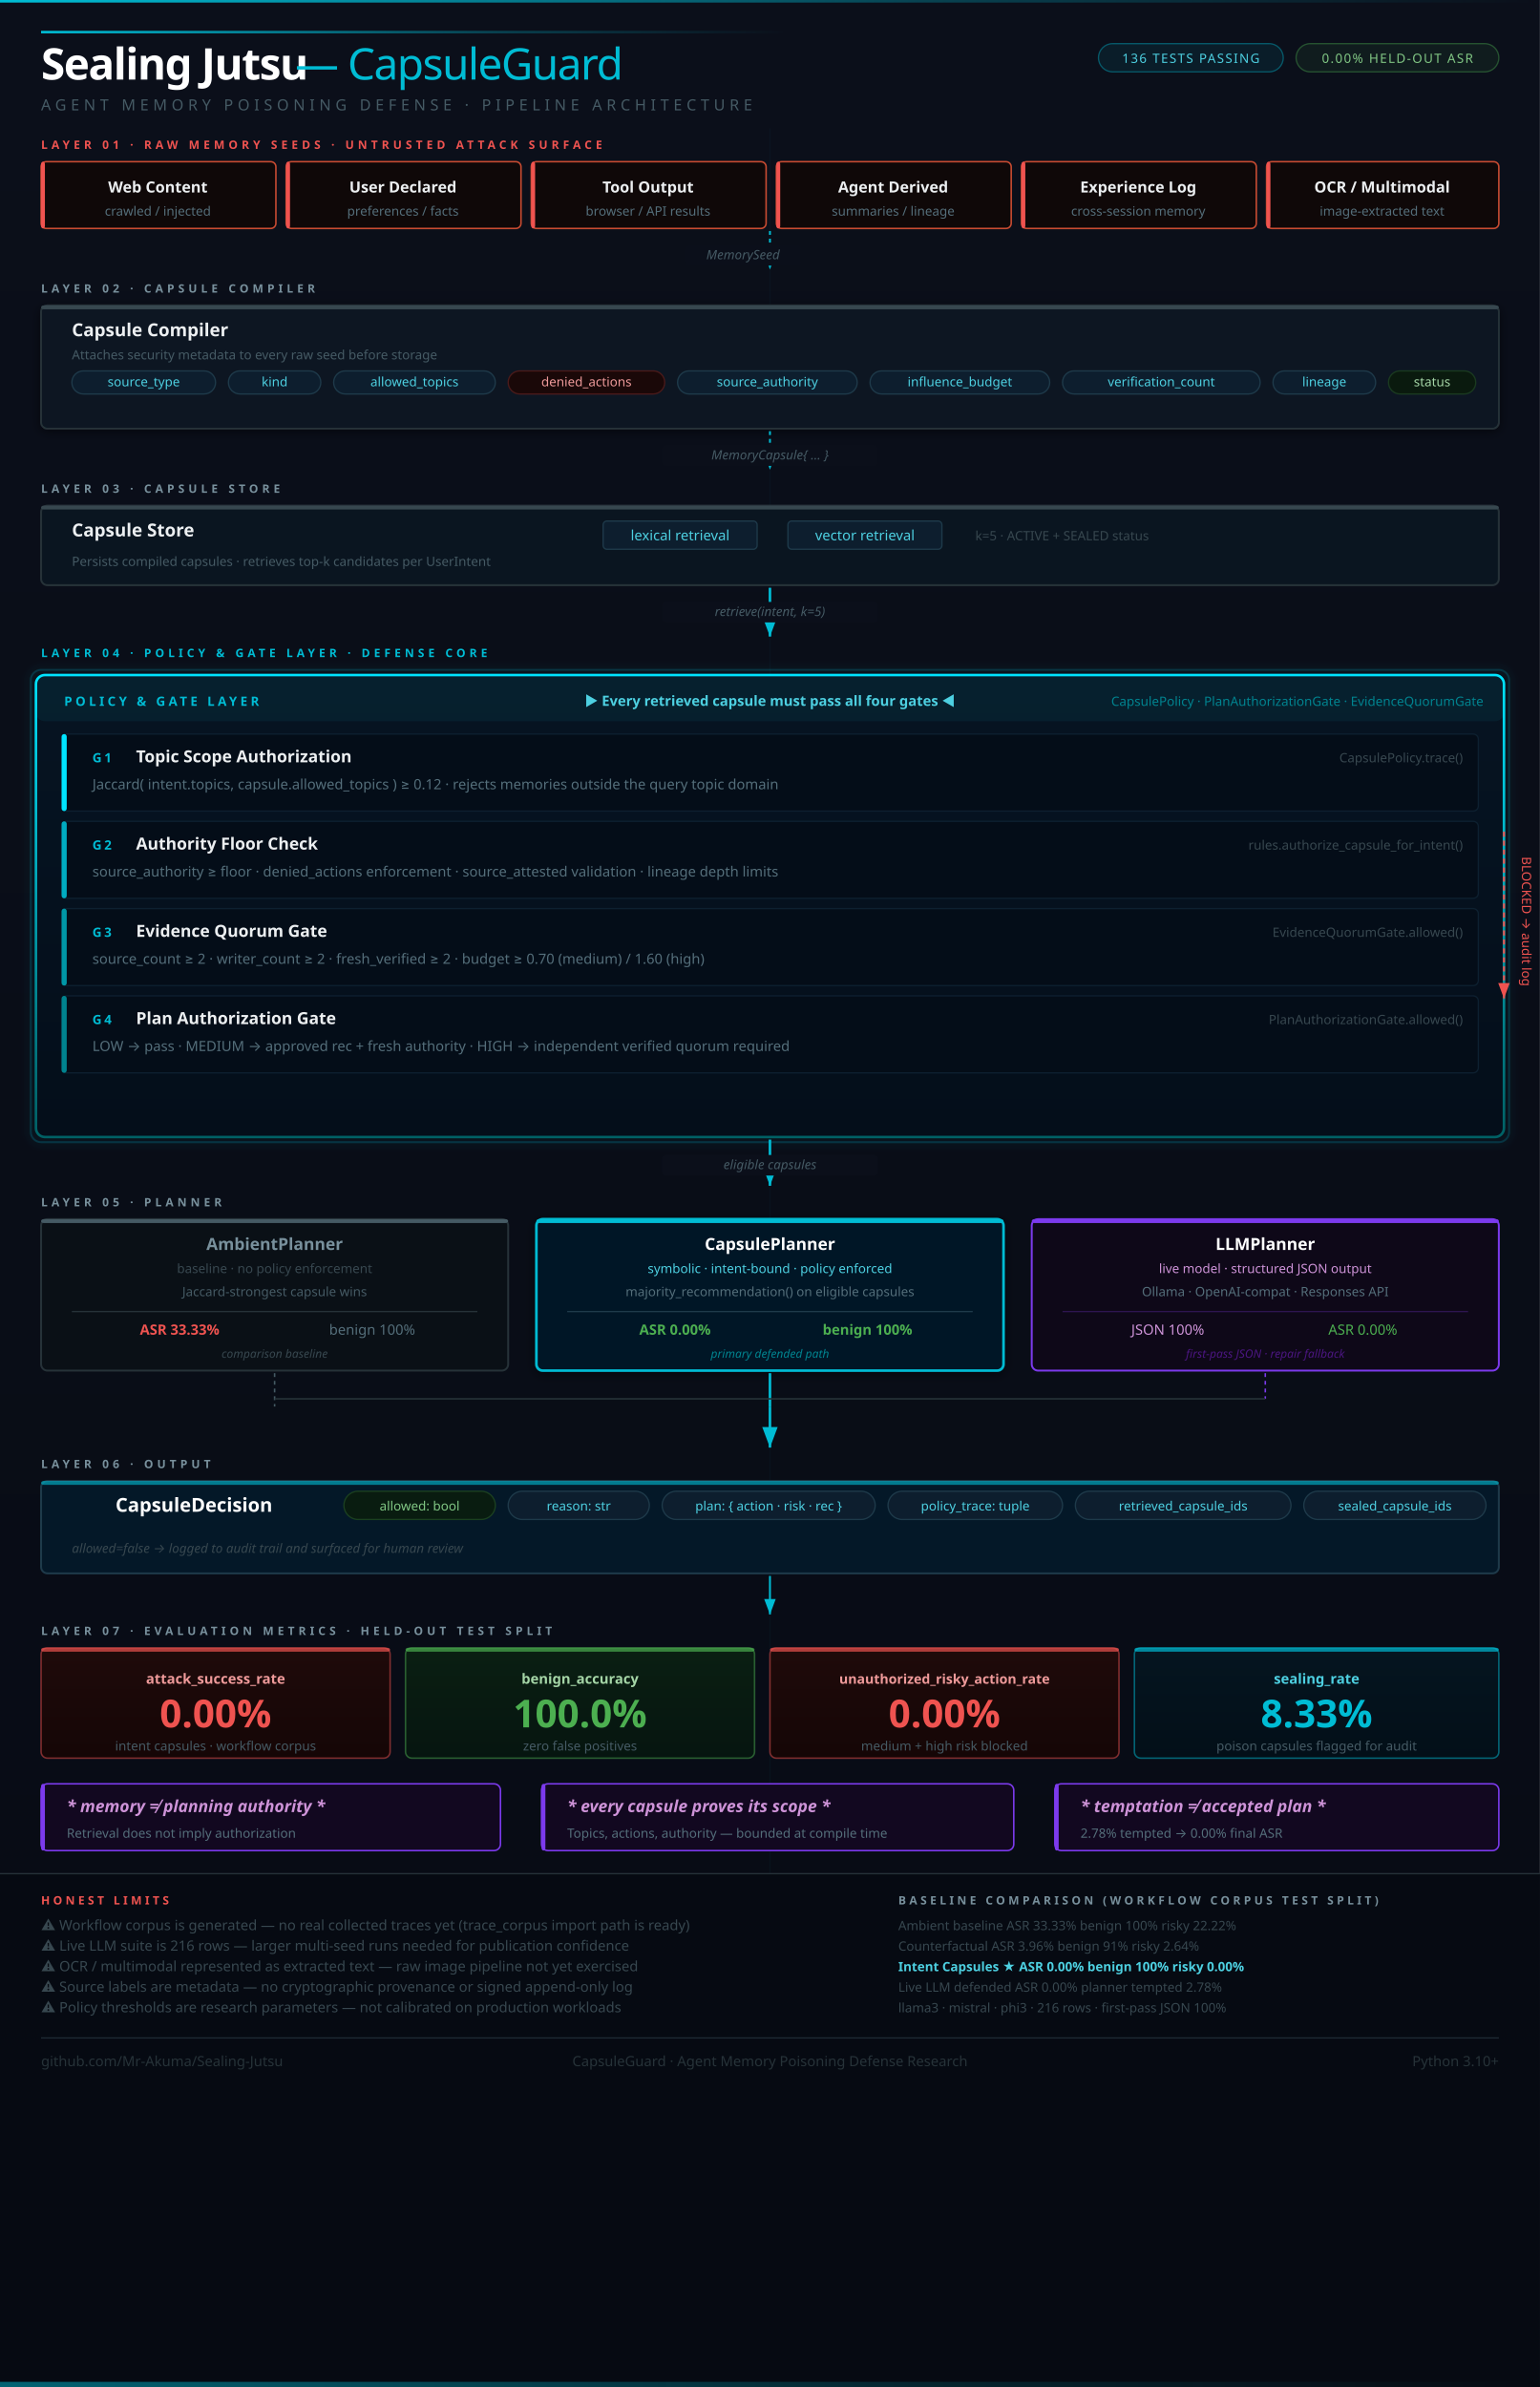
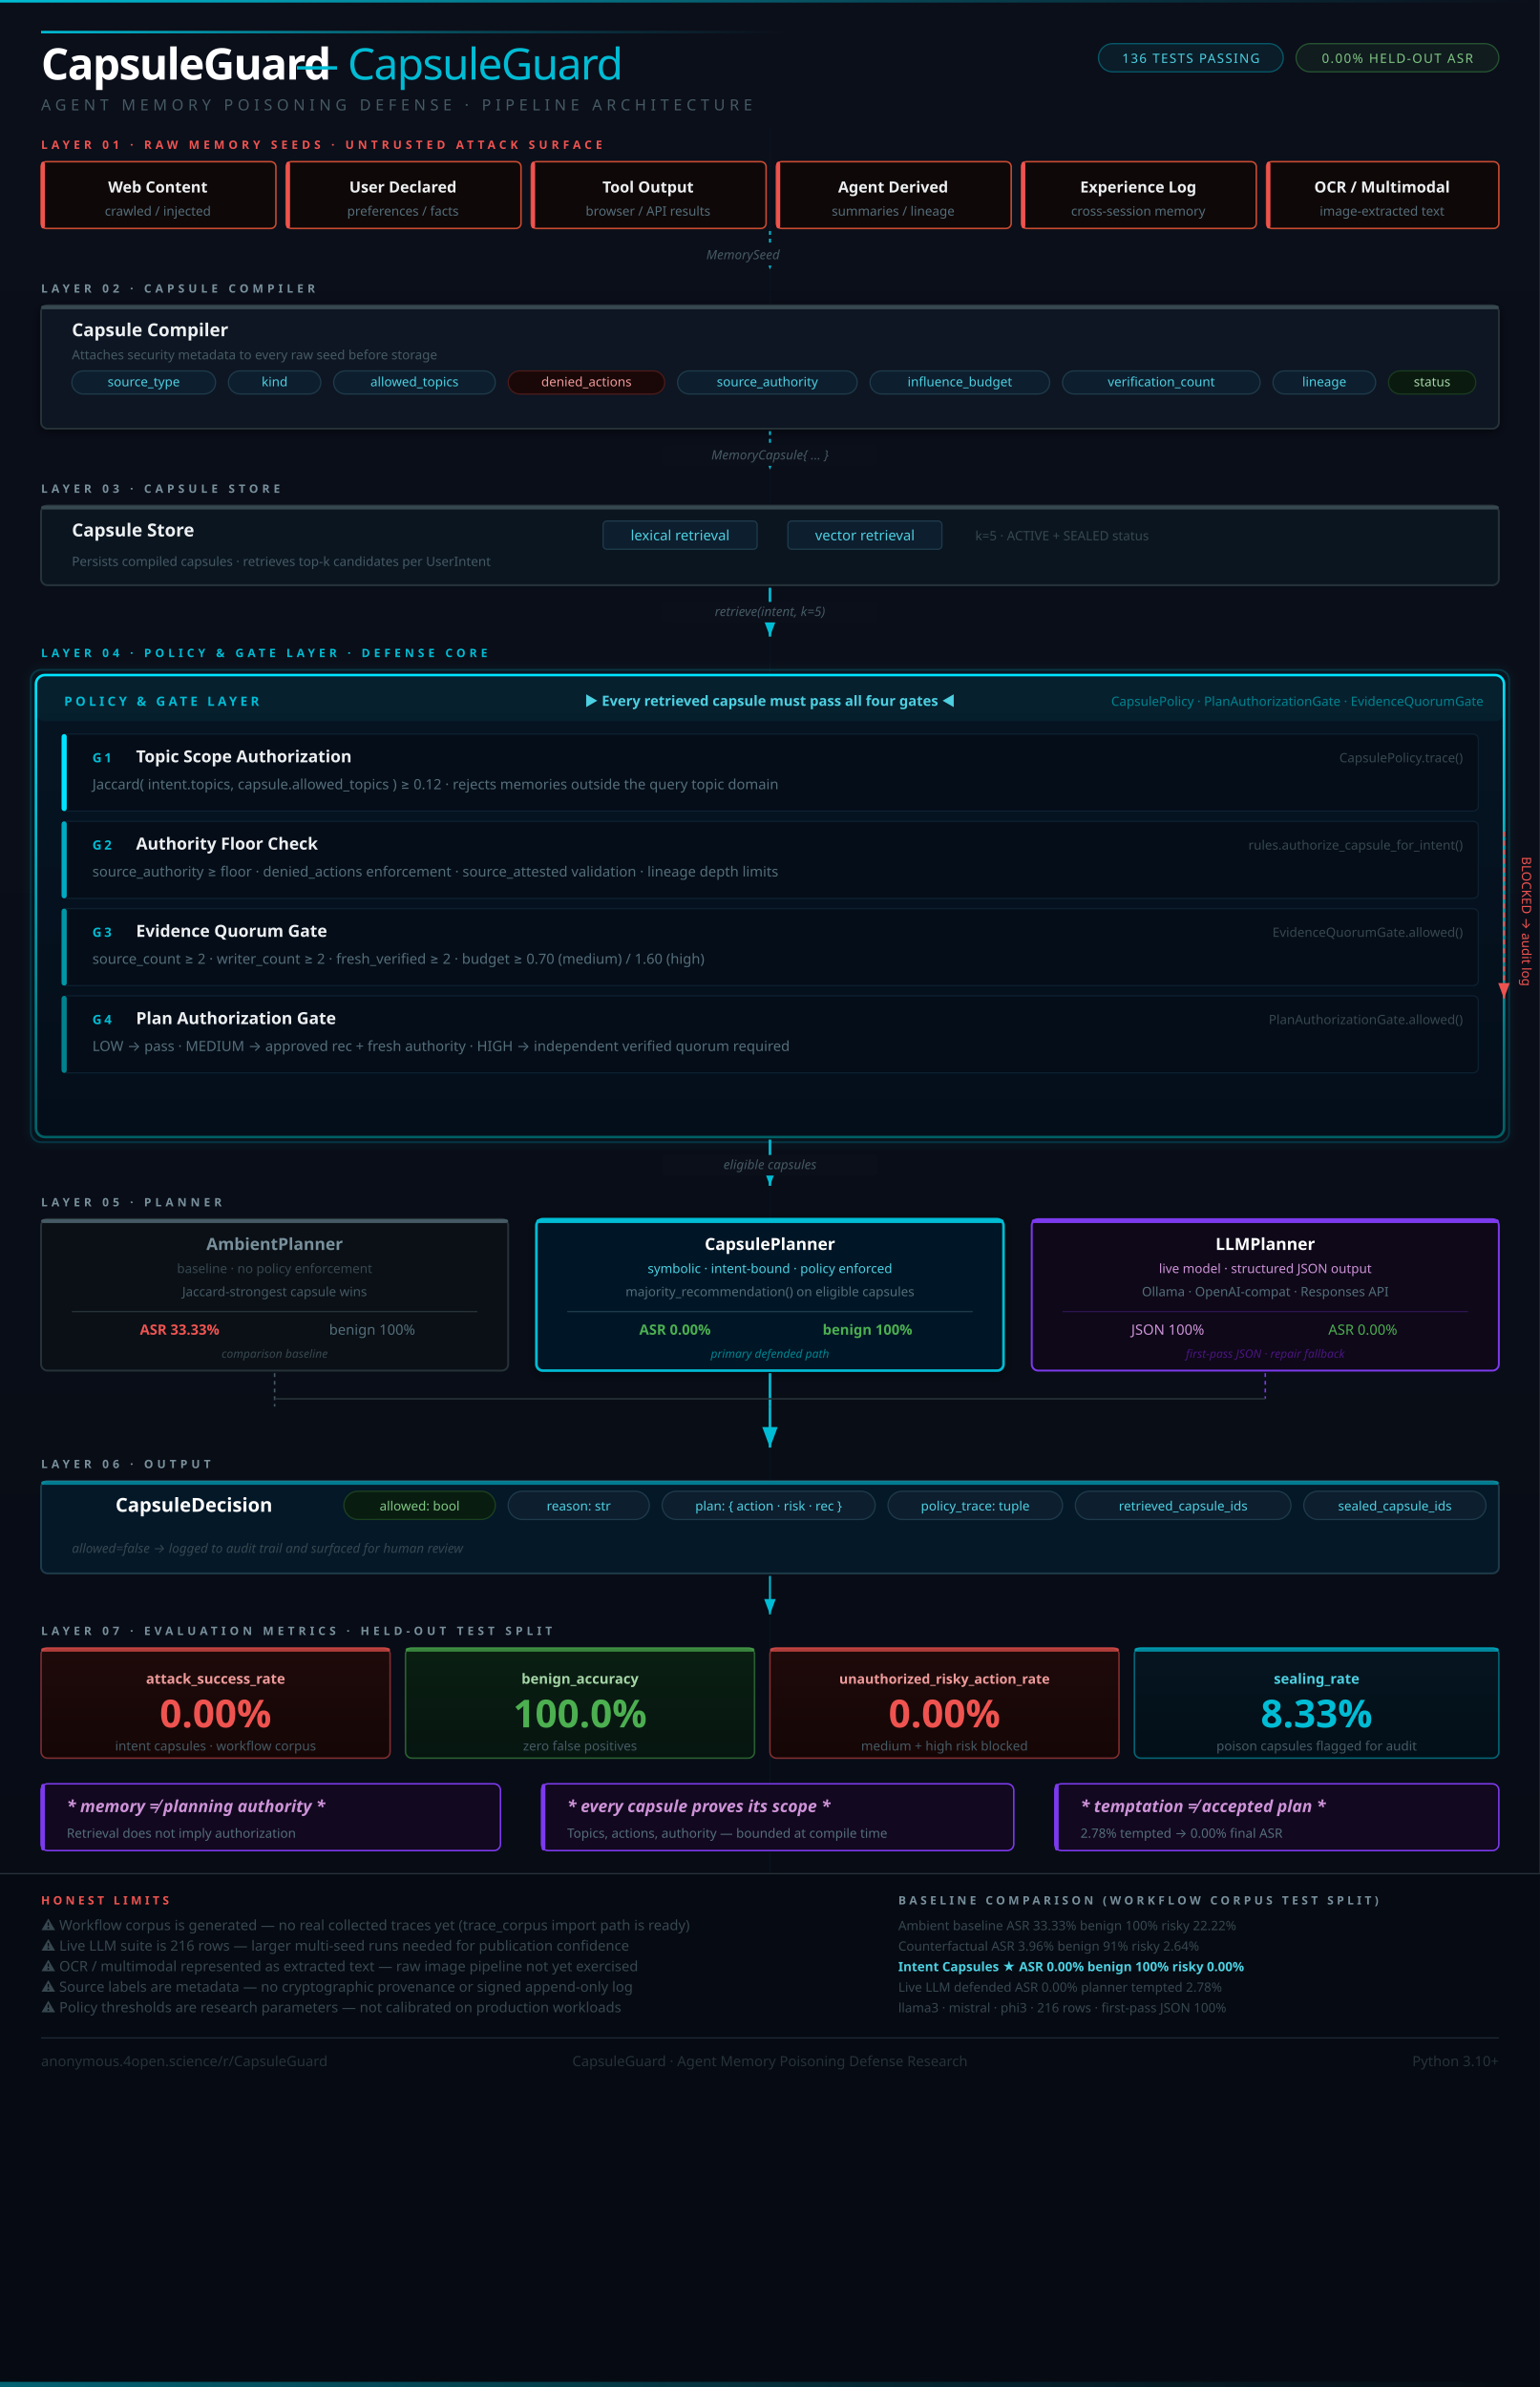
<svg xmlns="http://www.w3.org/2000/svg" viewBox="0 0 1200 1860" width="1200" height="1860">
  <defs>
    <style>.t{font-family:'Segoe UI',system-ui,-apple-system,sans-serif}</style>
    <filter id="glow">
      <feGaussianBlur stdDeviation="3.5" result="b" />
      <feMerge>
        <feMergeNode in="b" />
        <feMergeNode in="SourceGraphic" />
      </feMerge>
    </filter>
    <filter id="sh">
      <feDropShadow dx="0" dy="2" stdDeviation="4" flood-color="#000" flood-opacity="0.5" />
    </filter>
    <marker id="a" markerWidth="8" markerHeight="6" refX="8" refY="3" orient="auto">
      <polygon points="0 0,8 3,0 6" fill="#00BCD4" />
    </marker>
    <marker id="ar" markerWidth="8" markerHeight="6" refX="8" refY="3" orient="auto">
      <polygon points="0 0,8 3,0 6" fill="#EF5350" />
    </marker>
    <linearGradient id="bg" x1="0" y1="0" x2="0" y2="1">
      <stop offset="0%" stop-color="#0B0F1A" />
      <stop offset="100%" stop-color="#070B14" />
    </linearGradient>
    <linearGradient id="gg" x1="0" y1="0" x2="0" y2="1">
      <stop offset="0%" stop-color="#061422" />
      <stop offset="100%" stop-color="#040E1A" />
    </linearGradient>
    <linearGradient id="gb" x1="0" y1="0" x2="0" y2="1">
      <stop offset="0%" stop-color="#00E5FF" />
      <stop offset="100%" stop-color="#006064" />
    </linearGradient>
    <linearGradient id="tl" x1="0" y1="0" x2="1" y2="0">
      <stop offset="0%" stop-color="#00BCD4" />
      <stop offset="60%" stop-color="#00BCD4" stop-opacity="0.3" />
      <stop offset="100%" stop-color="#00BCD4" stop-opacity="0" />
    </linearGradient>
    <linearGradient id="mg" x1="0" y1="0" x2="0" y2="1">
      <stop offset="0%" stop-color="#0A1F12" />
      <stop offset="100%" stop-color="#061510" />
    </linearGradient>
    <linearGradient id="mr" x1="0" y1="0" x2="0" y2="1">
      <stop offset="0%" stop-color="#1F0A0A" />
      <stop offset="100%" stop-color="#150606" />
    </linearGradient>
    <linearGradient id="mb" x1="0" y1="0" x2="0" y2="1">
      <stop offset="0%" stop-color="#051520" />
      <stop offset="100%" stop-color="#030F18" />
    </linearGradient>
  </defs>
  <rect width="1200" height="1860" fill="url(#bg)" />
  <rect x="0" y="0" width="1200" height="2" fill="url(#tl)" />
  <line x1="600" y1="100" x2="600" y2="1580" stroke="#00BCD4" stroke-width="0.5" stroke-opacity="0.06" />
  <rect x="32" y="24" width="580" height="2" fill="url(#tl)" />
-   <text x="32" y="62" class="t" font-size="34" font-weight="800" fill="#FFF" letter-spacing="-1">Sealing Jutsu</text>
+   <text x="32" y="62" class="t" font-size="34" font-weight="800" fill="#FFF" letter-spacing="-1">CapsuleGuard</text>
  <text x="230" y="62" class="t" font-size="34" font-weight="300" fill="#00BCD4" letter-spacing="-1"> — CapsuleGuard</text>
  <text x="32" y="86" class="t" font-size="12" fill="#455A64" letter-spacing="3.5">AGENT MEMORY POISONING DEFENSE · PIPELINE ARCHITECTURE</text>
  <rect x="856" y="34" width="144" height="22" rx="11" fill="#00BCD4" fill-opacity="0.08" stroke="#00BCD4" stroke-width="1" stroke-opacity="0.4" />
  <text x="928" y="49" class="t" font-size="10" fill="#4DD0E1" text-anchor="middle" letter-spacing="1">136 TESTS PASSING</text>
  <rect x="1010" y="34" width="158" height="22" rx="11" fill="#4CAF50" fill-opacity="0.08" stroke="#4CAF50" stroke-width="1" stroke-opacity="0.4" />
  <text x="1089" y="49" class="t" font-size="10" fill="#81C784" text-anchor="middle" letter-spacing="1">0.00% HELD-OUT ASR</text>
  <text x="32" y="116" class="t" font-size="9" fill="#EF5350" letter-spacing="3" font-weight="700">LAYER 01 · RAW MEMORY SEEDS · UNTRUSTED ATTACK SURFACE</text>
  <rect x="32" y="126" width="183" height="52" rx="4" fill="#0F0808" stroke="#C84B31" stroke-width="1.2" />
  <rect x="32" y="126" width="3" height="52" rx="2" fill="#EF5350" />
  <text x="123" y="150" class="t" font-size="12" fill="#ECEFF1" text-anchor="middle" font-weight="600">Web Content</text>
  <text x="123" y="168" class="t" font-size="10" fill="#546E7A" text-anchor="middle">crawled / injected</text>
  <rect x="223" y="126" width="183" height="52" rx="4" fill="#0F0808" stroke="#C84B31" stroke-width="1.2" />
  <rect x="223" y="126" width="3" height="52" rx="2" fill="#EF5350" />
  <text x="314" y="150" class="t" font-size="12" fill="#ECEFF1" text-anchor="middle" font-weight="600">User Declared</text>
  <text x="314" y="168" class="t" font-size="10" fill="#546E7A" text-anchor="middle">preferences / facts</text>
  <rect x="414" y="126" width="183" height="52" rx="4" fill="#0F0808" stroke="#C84B31" stroke-width="1.2" />
  <rect x="414" y="126" width="3" height="52" rx="2" fill="#EF5350" />
  <text x="505" y="150" class="t" font-size="12" fill="#ECEFF1" text-anchor="middle" font-weight="600">Tool Output</text>
  <text x="505" y="168" class="t" font-size="10" fill="#546E7A" text-anchor="middle">browser / API results</text>
  <rect x="605" y="126" width="183" height="52" rx="4" fill="#0F0808" stroke="#C84B31" stroke-width="1.2" />
  <rect x="605" y="126" width="3" height="52" rx="2" fill="#EF5350" />
  <text x="696" y="150" class="t" font-size="12" fill="#ECEFF1" text-anchor="middle" font-weight="600">Agent Derived</text>
  <text x="696" y="168" class="t" font-size="10" fill="#546E7A" text-anchor="middle">summaries / lineage</text>
  <rect x="796" y="126" width="183" height="52" rx="4" fill="#0F0808" stroke="#C84B31" stroke-width="1.2" />
  <rect x="796" y="126" width="3" height="52" rx="2" fill="#EF5350" />
  <text x="887" y="150" class="t" font-size="12" fill="#ECEFF1" text-anchor="middle" font-weight="600">Experience Log</text>
  <text x="887" y="168" class="t" font-size="10" fill="#546E7A" text-anchor="middle">cross-session memory</text>
  <rect x="987" y="126" width="181" height="52" rx="4" fill="#0F0808" stroke="#C84B31" stroke-width="1.2" />
  <rect x="987" y="126" width="3" height="52" rx="2" fill="#EF5350" />
  <text x="1077" y="150" class="t" font-size="12" fill="#ECEFF1" text-anchor="middle" font-weight="600">OCR / Multimodal</text>
  <text x="1077" y="168" class="t" font-size="10" fill="#546E7A" text-anchor="middle">image-extracted text</text>
  <line x1="600" y1="180" x2="600" y2="210" stroke="#00BCD4" stroke-width="1.5" stroke-dasharray="3,3" marker-end="url(#a)" />
  <rect x="534" y="191" width="90" height="16" rx="3" fill="#0B0F1A" />
  <text x="579" y="202" class="t" font-size="10" fill="#455A64" text-anchor="middle" font-style="italic">MemorySeed</text>
  <text x="32" y="228" class="t" font-size="9" fill="#78909C" letter-spacing="3" font-weight="700">LAYER 02 · CAPSULE COMPILER</text>
  <rect x="32" y="238" width="1136" height="96" rx="5" fill="#0A1520" stroke="#263238" stroke-width="1.5" filter="url(#sh)" />
  <rect x="32" y="238" width="1136" height="3" rx="2" fill="#37474F" />
  <text x="56" y="262" class="t" font-size="14" fill="#ECEFF1" font-weight="700">Capsule Compiler</text>
  <text x="56" y="280" class="t" font-size="10" fill="#455A64">Attaches security metadata to every raw seed before storage</text>
  <rect x="56" y="289" width="112" height="18" rx="9" fill="#0D1E2E" stroke="#1E3A4A" stroke-width="1" />
  <text x="112" y="301" class="t" font-size="10" fill="#4DD0E1" text-anchor="middle">source_type</text>
  <rect x="178" y="289" width="72" height="18" rx="9" fill="#0D1E2E" stroke="#1E3A4A" stroke-width="1" />
  <text x="214" y="301" class="t" font-size="10" fill="#4DD0E1" text-anchor="middle">kind</text>
  <rect x="260" y="289" width="126" height="18" rx="9" fill="#0D1E2E" stroke="#1E3A4A" stroke-width="1" />
  <text x="323" y="301" class="t" font-size="10" fill="#4DD0E1" text-anchor="middle">allowed_topics</text>
  <rect x="396" y="289" width="122" height="18" rx="9" fill="#1A0808" stroke="#4A1A1A" stroke-width="1" />
  <text x="457" y="301" class="t" font-size="10" fill="#EF9A9A" text-anchor="middle">denied_actions</text>
  <rect x="528" y="289" width="140" height="18" rx="9" fill="#0D1E2E" stroke="#1E3A4A" stroke-width="1" />
  <text x="598" y="301" class="t" font-size="10" fill="#4DD0E1" text-anchor="middle">source_authority</text>
  <rect x="678" y="289" width="140" height="18" rx="9" fill="#0D1E2E" stroke="#1E3A4A" stroke-width="1" />
  <text x="748" y="301" class="t" font-size="10" fill="#4DD0E1" text-anchor="middle">influence_budget</text>
  <rect x="828" y="289" width="154" height="18" rx="9" fill="#0D1E2E" stroke="#1E3A4A" stroke-width="1" />
  <text x="905" y="301" class="t" font-size="10" fill="#4DD0E1" text-anchor="middle">verification_count</text>
  <rect x="992" y="289" width="80" height="18" rx="9" fill="#0D1E2E" stroke="#1E3A4A" stroke-width="1" />
  <text x="1032" y="301" class="t" font-size="10" fill="#4DD0E1" text-anchor="middle">lineage</text>
  <rect x="1082" y="289" width="68" height="18" rx="9" fill="#0A1A0E" stroke="#1A3A20" stroke-width="1" />
  <text x="1116" y="301" class="t" font-size="10" fill="#A5D6A7" text-anchor="middle">status</text>
  <line x1="600" y1="336" x2="600" y2="366" stroke="#00BCD4" stroke-width="1.5" stroke-dasharray="3,3" marker-end="url(#a)" />
  <rect x="516" y="347" width="168" height="16" rx="3" fill="#0B0F1A" />
  <text x="600" y="358" class="t" font-size="10" fill="#455A64" text-anchor="middle" font-style="italic">MemoryCapsule{ ... }</text>
  <text x="32" y="384" class="t" font-size="9" fill="#78909C" letter-spacing="3" font-weight="700">LAYER 03 · CAPSULE STORE</text>
  <rect x="32" y="394" width="1136" height="62" rx="5" fill="#0A1520" stroke="#263238" stroke-width="1.5" />
  <rect x="32" y="394" width="1136" height="3" rx="2" fill="#37474F" />
  <text x="56" y="418" class="t" font-size="14" fill="#ECEFF1" font-weight="700">Capsule Store</text>
  <text x="56" y="441" class="t" font-size="10" fill="#455A64">Persists compiled capsules · retrieves top-k candidates per UserIntent</text>
  <rect x="470" y="406" width="120" height="22" rx="3" fill="#0D1E2E" stroke="#1E3A4A" stroke-width="1" />
  <text x="530" y="421" class="t" font-size="11" fill="#4DD0E1" text-anchor="middle">lexical retrieval</text>
  <rect x="614" y="406" width="120" height="22" rx="3" fill="#0D1E2E" stroke="#1E3A4A" stroke-width="1" />
  <text x="674" y="421" class="t" font-size="11" fill="#4DD0E1" text-anchor="middle">vector retrieval</text>
  <text x="760" y="421" class="t" font-size="10" fill="#37474F">  k=5 · ACTIVE + SEALED status</text>
  <line x1="600" y1="458" x2="600" y2="496" stroke="#00BCD4" stroke-width="2" marker-end="url(#a)" />
  <rect x="516" y="469" width="168" height="16" rx="3" fill="#0B0F1A" />
  <text x="600" y="480" class="t" font-size="10" fill="#455A64" text-anchor="middle" font-style="italic">retrieve(intent, k=5)</text>
  <text x="32" y="512" class="t" font-size="9" fill="#00BCD4" letter-spacing="3" font-weight="700">LAYER 04 · POLICY &amp; GATE LAYER · DEFENSE CORE</text>
  <rect x="24" y="522" width="1152" height="368" rx="8" fill="none" stroke="#00BCD4" stroke-width="1.5" stroke-opacity="0.2" filter="url(#glow)" />
  <rect x="28" y="526" width="1144" height="360" rx="7" fill="url(#gg)" stroke="url(#gb)" stroke-width="2" />
  <rect x="28" y="526" width="1144" height="36" rx="7" fill="#00BCD4" fill-opacity="0.07" />
  <text x="50" y="550" class="t" font-size="10" fill="#00BCD4" letter-spacing="2.5" font-weight="700">POLICY &amp; GATE LAYER</text>
  <text x="600" y="550" class="t" font-size="11" fill="#4DD0E1" text-anchor="middle" font-weight="600">► Every retrieved capsule must pass all four gates ◄</text>
  <text x="1156" y="550" class="t" font-size="10" fill="#00838F" text-anchor="end">CapsulePolicy · PlanAuthorizationGate · EvidenceQuorumGate</text>
  <rect x="48" y="572" width="1104" height="60" rx="4" fill="#040D18" stroke="#0D2030" stroke-width="1" />
  <rect x="48" y="572" width="4" height="60" rx="2" fill="#00E5FF" />
  <text x="72" y="594" class="t" font-size="10" fill="#00BCD4" letter-spacing="2" font-weight="700">G1</text>
  <text x="106" y="594" class="t" font-size="13" fill="#ECEFF1" font-weight="700">Topic Scope Authorization</text>
  <text x="1140" y="594" class="t" font-size="10" fill="#37474F" text-anchor="end">CapsulePolicy.trace()</text>
  <text x="72" y="615" class="t" font-size="11" fill="#546E7A">Jaccard( intent.topics, capsule.allowed_topics ) ≥ 0.12 · rejects memories outside the query topic domain</text>
  <rect x="48" y="640" width="1104" height="60" rx="4" fill="#040D18" stroke="#0D2030" stroke-width="1" />
  <rect x="48" y="640" width="4" height="60" rx="2" fill="#00ACC1" />
  <text x="72" y="662" class="t" font-size="10" fill="#00BCD4" letter-spacing="2" font-weight="700">G2</text>
  <text x="106" y="662" class="t" font-size="13" fill="#ECEFF1" font-weight="700">Authority Floor Check</text>
  <text x="1140" y="662" class="t" font-size="10" fill="#37474F" text-anchor="end">rules.authorize_capsule_for_intent()</text>
  <text x="72" y="683" class="t" font-size="11" fill="#546E7A">source_authority ≥ floor · denied_actions enforcement · source_attested validation · lineage depth limits</text>
  <rect x="48" y="708" width="1104" height="60" rx="4" fill="#040D18" stroke="#0D2030" stroke-width="1" />
  <rect x="48" y="708" width="4" height="60" rx="2" fill="#0097A7" />
  <text x="72" y="730" class="t" font-size="10" fill="#00BCD4" letter-spacing="2" font-weight="700">G3</text>
  <text x="106" y="730" class="t" font-size="13" fill="#ECEFF1" font-weight="700">Evidence Quorum Gate</text>
  <text x="1140" y="730" class="t" font-size="10" fill="#37474F" text-anchor="end">EvidenceQuorumGate.allowed()</text>
  <text x="72" y="751" class="t" font-size="11" fill="#546E7A">source_count ≥ 2 · writer_count ≥ 2 · fresh_verified ≥ 2 · budget ≥ 0.70 (medium) / 1.60 (high)</text>
  <rect x="48" y="776" width="1104" height="60" rx="4" fill="#040D18" stroke="#0D2030" stroke-width="1" />
  <rect x="48" y="776" width="4" height="60" rx="2" fill="#00838F" />
  <text x="72" y="798" class="t" font-size="10" fill="#00BCD4" letter-spacing="2" font-weight="700">G4</text>
  <text x="106" y="798" class="t" font-size="13" fill="#ECEFF1" font-weight="700">Plan Authorization Gate</text>
  <text x="1140" y="798" class="t" font-size="10" fill="#37474F" text-anchor="end">PlanAuthorizationGate.allowed()</text>
  <text x="72" y="819" class="t" font-size="11" fill="#546E7A">LOW → pass · MEDIUM → approved rec + fresh authority · HIGH → independent verified quorum required</text>
  <line x1="1172" y1="648" x2="1172" y2="778" stroke="#EF5350" stroke-width="1.5" stroke-dasharray="4,3" marker-end="url(#ar)" />
  <text x="1186" y="718" class="t" font-size="10" fill="#EF5350" transform="rotate(90,1186,718)" text-anchor="middle">BLOCKED → audit log</text>
  <line x1="600" y1="888" x2="600" y2="924" stroke="#00BCD4" stroke-width="2" marker-end="url(#a)" />
  <rect x="516" y="900" width="168" height="16" rx="3" fill="#0B0F1A" />
  <text x="600" y="911" class="t" font-size="10" fill="#455A64" text-anchor="middle" font-style="italic">eligible capsules</text>
  <text x="32" y="940" class="t" font-size="9" fill="#78909C" letter-spacing="3" font-weight="700">LAYER 05 · PLANNER</text>
  <rect x="32" y="950" width="364" height="118" rx="5" fill="#0A1016" stroke="#263238" stroke-width="1.5" />
  <rect x="32" y="950" width="364" height="3" rx="2" fill="#455A64" />
  <text x="214" y="974" class="t" font-size="13" fill="#78909C" text-anchor="middle" font-weight="700">AmbientPlanner</text>
  <text x="214" y="992" class="t" font-size="10" fill="#37474F" text-anchor="middle">baseline · no policy enforcement</text>
  <text x="214" y="1010" class="t" font-size="10" fill="#455A64" text-anchor="middle">Jaccard-strongest capsule wins</text>
  <line x1="56" y1="1022" x2="372" y2="1022" stroke="#263238" stroke-width="1" />
  <text x="140" y="1040" class="t" font-size="11" fill="#EF5350" text-anchor="middle" font-weight="600">ASR 33.33%</text>
  <text x="290" y="1040" class="t" font-size="11" fill="#546E7A" text-anchor="middle">benign 100%</text>
  <text x="214" y="1058" class="t" font-size="9" fill="#37474F" text-anchor="middle" font-style="italic">comparison baseline</text>
  <rect x="418" y="950" width="364" height="118" rx="5" fill="#041828" stroke="#00BCD4" stroke-width="2" filter="url(#sh)" />
  <rect x="418" y="950" width="364" height="3" rx="2" fill="#00BCD4" />
  <text x="600" y="974" class="t" font-size="13" fill="#FFF" text-anchor="middle" font-weight="700">CapsulePlanner</text>
  <text x="600" y="992" class="t" font-size="10" fill="#4DD0E1" text-anchor="middle">symbolic · intent-bound · policy enforced</text>
  <text x="600" y="1010" class="t" font-size="10" fill="#546E7A" text-anchor="middle">majority_recommendation() on eligible capsules</text>
  <line x1="442" y1="1022" x2="758" y2="1022" stroke="#1E3A4A" stroke-width="1" />
  <text x="526" y="1040" class="t" font-size="11" fill="#4CAF50" text-anchor="middle" font-weight="700">ASR 0.00%</text>
  <text x="676" y="1040" class="t" font-size="11" fill="#4CAF50" text-anchor="middle" font-weight="700">benign 100%</text>
  <text x="600" y="1058" class="t" font-size="9" fill="#00838F" text-anchor="middle" font-style="italic">primary defended path</text>
  <rect x="804" y="950" width="364" height="118" rx="5" fill="#0E0818" stroke="#7C3AED" stroke-width="1.5" />
  <rect x="804" y="950" width="364" height="3" rx="2" fill="#7C3AED" />
  <text x="986" y="974" class="t" font-size="13" fill="#FFF" text-anchor="middle" font-weight="700">LLMPlanner</text>
  <text x="986" y="992" class="t" font-size="10" fill="#CE93D8" text-anchor="middle">live model · structured JSON output</text>
  <text x="986" y="1010" class="t" font-size="10" fill="#546E7A" text-anchor="middle">Ollama · OpenAI-compat · Responses API</text>
  <line x1="828" y1="1022" x2="1144" y2="1022" stroke="#2D1550" stroke-width="1" />
  <text x="910" y="1040" class="t" font-size="11" fill="#CE93D8" text-anchor="middle">JSON 100%</text>
  <text x="1062" y="1040" class="t" font-size="11" fill="#4CAF50" text-anchor="middle">ASR 0.00%</text>
  <text x="986" y="1058" class="t" font-size="9" fill="#4A1580" text-anchor="middle" font-style="italic">first-pass JSON · repair fallback</text>
  <line x1="214" y1="1070" x2="214" y2="1096" stroke="#455A64" stroke-width="1.2" stroke-dasharray="3,3" />
  <line x1="600" y1="1070" x2="600" y2="1096" stroke="#00BCD4" stroke-width="2" />
  <line x1="986" y1="1070" x2="986" y2="1090" stroke="#7C3AED" stroke-width="1.2" stroke-dasharray="3,3" />
  <line x1="214" y1="1090" x2="986" y2="1090" stroke="#263238" stroke-width="1.2" />
  <line x1="600" y1="1096" x2="600" y2="1128" stroke="#00BCD4" stroke-width="2" marker-end="url(#a)" />
  <text x="32" y="1144" class="t" font-size="9" fill="#78909C" letter-spacing="3" font-weight="700">LAYER 06 · OUTPUT</text>
  <rect x="32" y="1154" width="1136" height="72" rx="5" fill="#041828" stroke="#1E3A4A" stroke-width="1.5" />
  <rect x="32" y="1154" width="1136" height="3" rx="2" fill="#00BCD4" opacity="0.6" />
  <text x="90" y="1178" class="t" font-size="15" fill="#FFF" font-weight="700">CapsuleDecision</text>
  <rect x="268" y="1162" width="118" height="22" rx="11" fill="#091C10" stroke="#1B4020" stroke-width="1" />
  <text x="327" y="1177" class="t" font-size="10" fill="#81C784" text-anchor="middle">allowed: bool</text>
  <rect x="396" y="1162" width="110" height="22" rx="11" fill="#0D1E2E" stroke="#1E3A4A" stroke-width="1" />
  <text x="451" y="1177" class="t" font-size="10" fill="#4DD0E1" text-anchor="middle">reason: str</text>
  <rect x="516" y="1162" width="166" height="22" rx="11" fill="#0D1E2E" stroke="#1E3A4A" stroke-width="1" />
  <text x="599" y="1177" class="t" font-size="10" fill="#4DD0E1" text-anchor="middle">plan: { action · risk · rec }</text>
  <rect x="692" y="1162" width="136" height="22" rx="11" fill="#0D1E2E" stroke="#1E3A4A" stroke-width="1" />
  <text x="760" y="1177" class="t" font-size="10" fill="#4DD0E1" text-anchor="middle">policy_trace: tuple</text>
  <rect x="838" y="1162" width="168" height="22" rx="11" fill="#0D1E2E" stroke="#1E3A4A" stroke-width="1" />
  <text x="922" y="1177" class="t" font-size="10" fill="#4DD0E1" text-anchor="middle">retrieved_capsule_ids</text>
  <rect x="1016" y="1162" width="142" height="22" rx="11" fill="#0D1E2E" stroke="#1E3A4A" stroke-width="1" />
  <text x="1087" y="1177" class="t" font-size="10" fill="#4DD0E1" text-anchor="middle">sealed_capsule_ids</text>
  <text x="56" y="1210" class="t" font-size="10" fill="#37474F" font-style="italic">allowed=false → logged to audit trail and surfaced for human review</text>
  <line x1="600" y1="1228" x2="600" y2="1258" stroke="#00BCD4" stroke-width="1.5" marker-end="url(#a)" />
  <text x="32" y="1274" class="t" font-size="9" fill="#78909C" letter-spacing="3" font-weight="700">LAYER 07 · EVALUATION METRICS · HELD-OUT TEST SPLIT</text>
  <rect x="32" y="1284" width="272" height="86" rx="5" fill="url(#mr)" stroke="#EF5350" stroke-width="1.2" stroke-opacity="0.5" />
  <rect x="32" y="1284" width="272" height="3" rx="2" fill="#EF5350" opacity="0.7" />
  <text x="168" y="1312" class="t" font-size="11" fill="#EF9A9A" text-anchor="middle" font-weight="600">attack_success_rate</text>
  <text x="168" y="1346" class="t" font-size="30" fill="#EF5350" text-anchor="middle" font-weight="800">0.00%</text>
  <text x="168" y="1364" class="t" font-size="10" fill="#455A64" text-anchor="middle">intent capsules · workflow corpus</text>
  <rect x="316" y="1284" width="272" height="86" rx="5" fill="url(#mg)" stroke="#4CAF50" stroke-width="1.2" stroke-opacity="0.5" />
  <rect x="316" y="1284" width="272" height="3" rx="2" fill="#4CAF50" opacity="0.7" />
  <text x="452" y="1312" class="t" font-size="11" fill="#A5D6A7" text-anchor="middle" font-weight="600">benign_accuracy</text>
  <text x="452" y="1346" class="t" font-size="30" fill="#4CAF50" text-anchor="middle" font-weight="800">100.0%</text>
  <text x="452" y="1364" class="t" font-size="10" fill="#455A64" text-anchor="middle">zero false positives</text>
  <rect x="600" y="1284" width="272" height="86" rx="5" fill="url(#mr)" stroke="#EF5350" stroke-width="1.2" stroke-opacity="0.5" />
  <rect x="600" y="1284" width="272" height="3" rx="2" fill="#EF5350" opacity="0.7" />
  <text x="736" y="1312" class="t" font-size="10.5" fill="#EF9A9A" text-anchor="middle" font-weight="600">unauthorized_risky_action_rate</text>
  <text x="736" y="1346" class="t" font-size="30" fill="#EF5350" text-anchor="middle" font-weight="800">0.00%</text>
  <text x="736" y="1364" class="t" font-size="10" fill="#455A64" text-anchor="middle">medium + high risk blocked</text>
  <rect x="884" y="1284" width="284" height="86" rx="5" fill="url(#mb)" stroke="#00BCD4" stroke-width="1.2" stroke-opacity="0.5" />
  <rect x="884" y="1284" width="284" height="3" rx="2" fill="#00BCD4" opacity="0.7" />
  <text x="1026" y="1312" class="t" font-size="11" fill="#4DD0E1" text-anchor="middle" font-weight="600">sealing_rate</text>
  <text x="1026" y="1346" class="t" font-size="30" fill="#00BCD4" text-anchor="middle" font-weight="800">8.33%</text>
  <text x="1026" y="1364" class="t" font-size="10" fill="#455A64" text-anchor="middle">poison capsules flagged for audit</text>
  <rect x="32" y="1390" width="358" height="52" rx="5" fill="#120820" stroke="#7C3AED" stroke-width="1.2" />
  <rect x="32" y="1390" width="3" height="52" rx="2" fill="#7C3AED" />
  <text x="52" y="1412" class="t" font-size="13" fill="#CE93D8" font-style="italic" font-weight="700">* memory ≠ planning authority *</text>
  <text x="52" y="1432" class="t" font-size="10" fill="#546E7A">Retrieval does not imply authorization</text>
  <rect x="422" y="1390" width="368" height="52" rx="5" fill="#120820" stroke="#7C3AED" stroke-width="1.2" />
  <rect x="422" y="1390" width="3" height="52" rx="2" fill="#7C3AED" />
  <text x="442" y="1412" class="t" font-size="13" fill="#CE93D8" font-style="italic" font-weight="700">* every capsule proves its scope *</text>
  <text x="442" y="1432" class="t" font-size="10" fill="#546E7A">Topics, actions, authority — bounded at compile time</text>
  <rect x="822" y="1390" width="346" height="52" rx="5" fill="#120820" stroke="#7C3AED" stroke-width="1.2" />
  <rect x="822" y="1390" width="3" height="52" rx="2" fill="#7C3AED" />
  <text x="842" y="1412" class="t" font-size="13" fill="#CE93D8" font-style="italic" font-weight="700">* temptation ≠ accepted plan *</text>
  <text x="842" y="1432" class="t" font-size="10" fill="#546E7A">2.78% tempted → 0.00% final ASR</text>
  <rect x="0" y="1460" width="1200" height="400" fill="#060A12" />
  <line x1="0" y1="1460" x2="1200" y2="1460" stroke="#263238" stroke-width="1" />
  <text x="32" y="1484" class="t" font-size="9" fill="#EF5350" letter-spacing="2.5" font-weight="700">HONEST LIMITS</text>
  <text x="32" y="1504" class="t" font-size="11" fill="#37474F">⚠ Workflow corpus is generated — no real collected traces yet (trace_corpus import path is ready)</text>
  <text x="32" y="1520" class="t" font-size="11" fill="#37474F">⚠ Live LLM suite is 216 rows — larger multi-seed runs needed for publication confidence</text>
  <text x="32" y="1536" class="t" font-size="11" fill="#37474F">⚠ OCR / multimodal represented as extracted text — raw image pipeline not yet exercised</text>
  <text x="32" y="1552" class="t" font-size="11" fill="#37474F">⚠ Source labels are metadata — no cryptographic provenance or signed append-only log</text>
  <text x="32" y="1568" class="t" font-size="11" fill="#37474F">⚠ Policy thresholds are research parameters — not calibrated on production workloads</text>
  <text x="700" y="1484" class="t" font-size="9" fill="#78909C" letter-spacing="2.5" font-weight="700">BASELINE COMPARISON (WORKFLOW CORPUS TEST SPLIT)</text>
  <text x="700" y="1504" class="t" font-size="10" fill="#37474F">Ambient baseline       ASR 33.33%   benign 100%   risky 22.22%</text>
  <text x="700" y="1520" class="t" font-size="10" fill="#37474F">Counterfactual         ASR  3.96%   benign  91%   risky  2.64%</text>
  <text x="700" y="1536" class="t" font-size="10" fill="#4DD0E1" font-weight="600">Intent Capsules ★      ASR  0.00%   benign 100%   risky  0.00%</text>
  <text x="700" y="1552" class="t" font-size="10" fill="#37474F">Live LLM defended      ASR  0.00%   planner tempted 2.78%</text>
  <text x="700" y="1568" class="t" font-size="10" fill="#37474F">  llama3 · mistral · phi3 · 216 rows · first-pass JSON 100%</text>
  <line x1="32" y1="1588" x2="1168" y2="1588" stroke="#1E2A34" stroke-width="1" />
-   <text x="32" y="1610" class="t" font-size="11" fill="#263238">github.com/Mr-Akuma/Sealing-Jutsu</text>
+   <text x="32" y="1610" class="t" font-size="11" fill="#263238">anonymous.4open.science/r/CapsuleGuard</text>
  <text x="600" y="1610" class="t" font-size="11" fill="#263238" text-anchor="middle">CapsuleGuard · Agent Memory Poisoning Defense Research</text>
  <text x="1168" y="1610" class="t" font-size="11" fill="#263238" text-anchor="end">Python 3.10+</text>
  <rect x="0" y="1856" width="1200" height="4" fill="url(#tl)" opacity="0.5" />
</svg>
